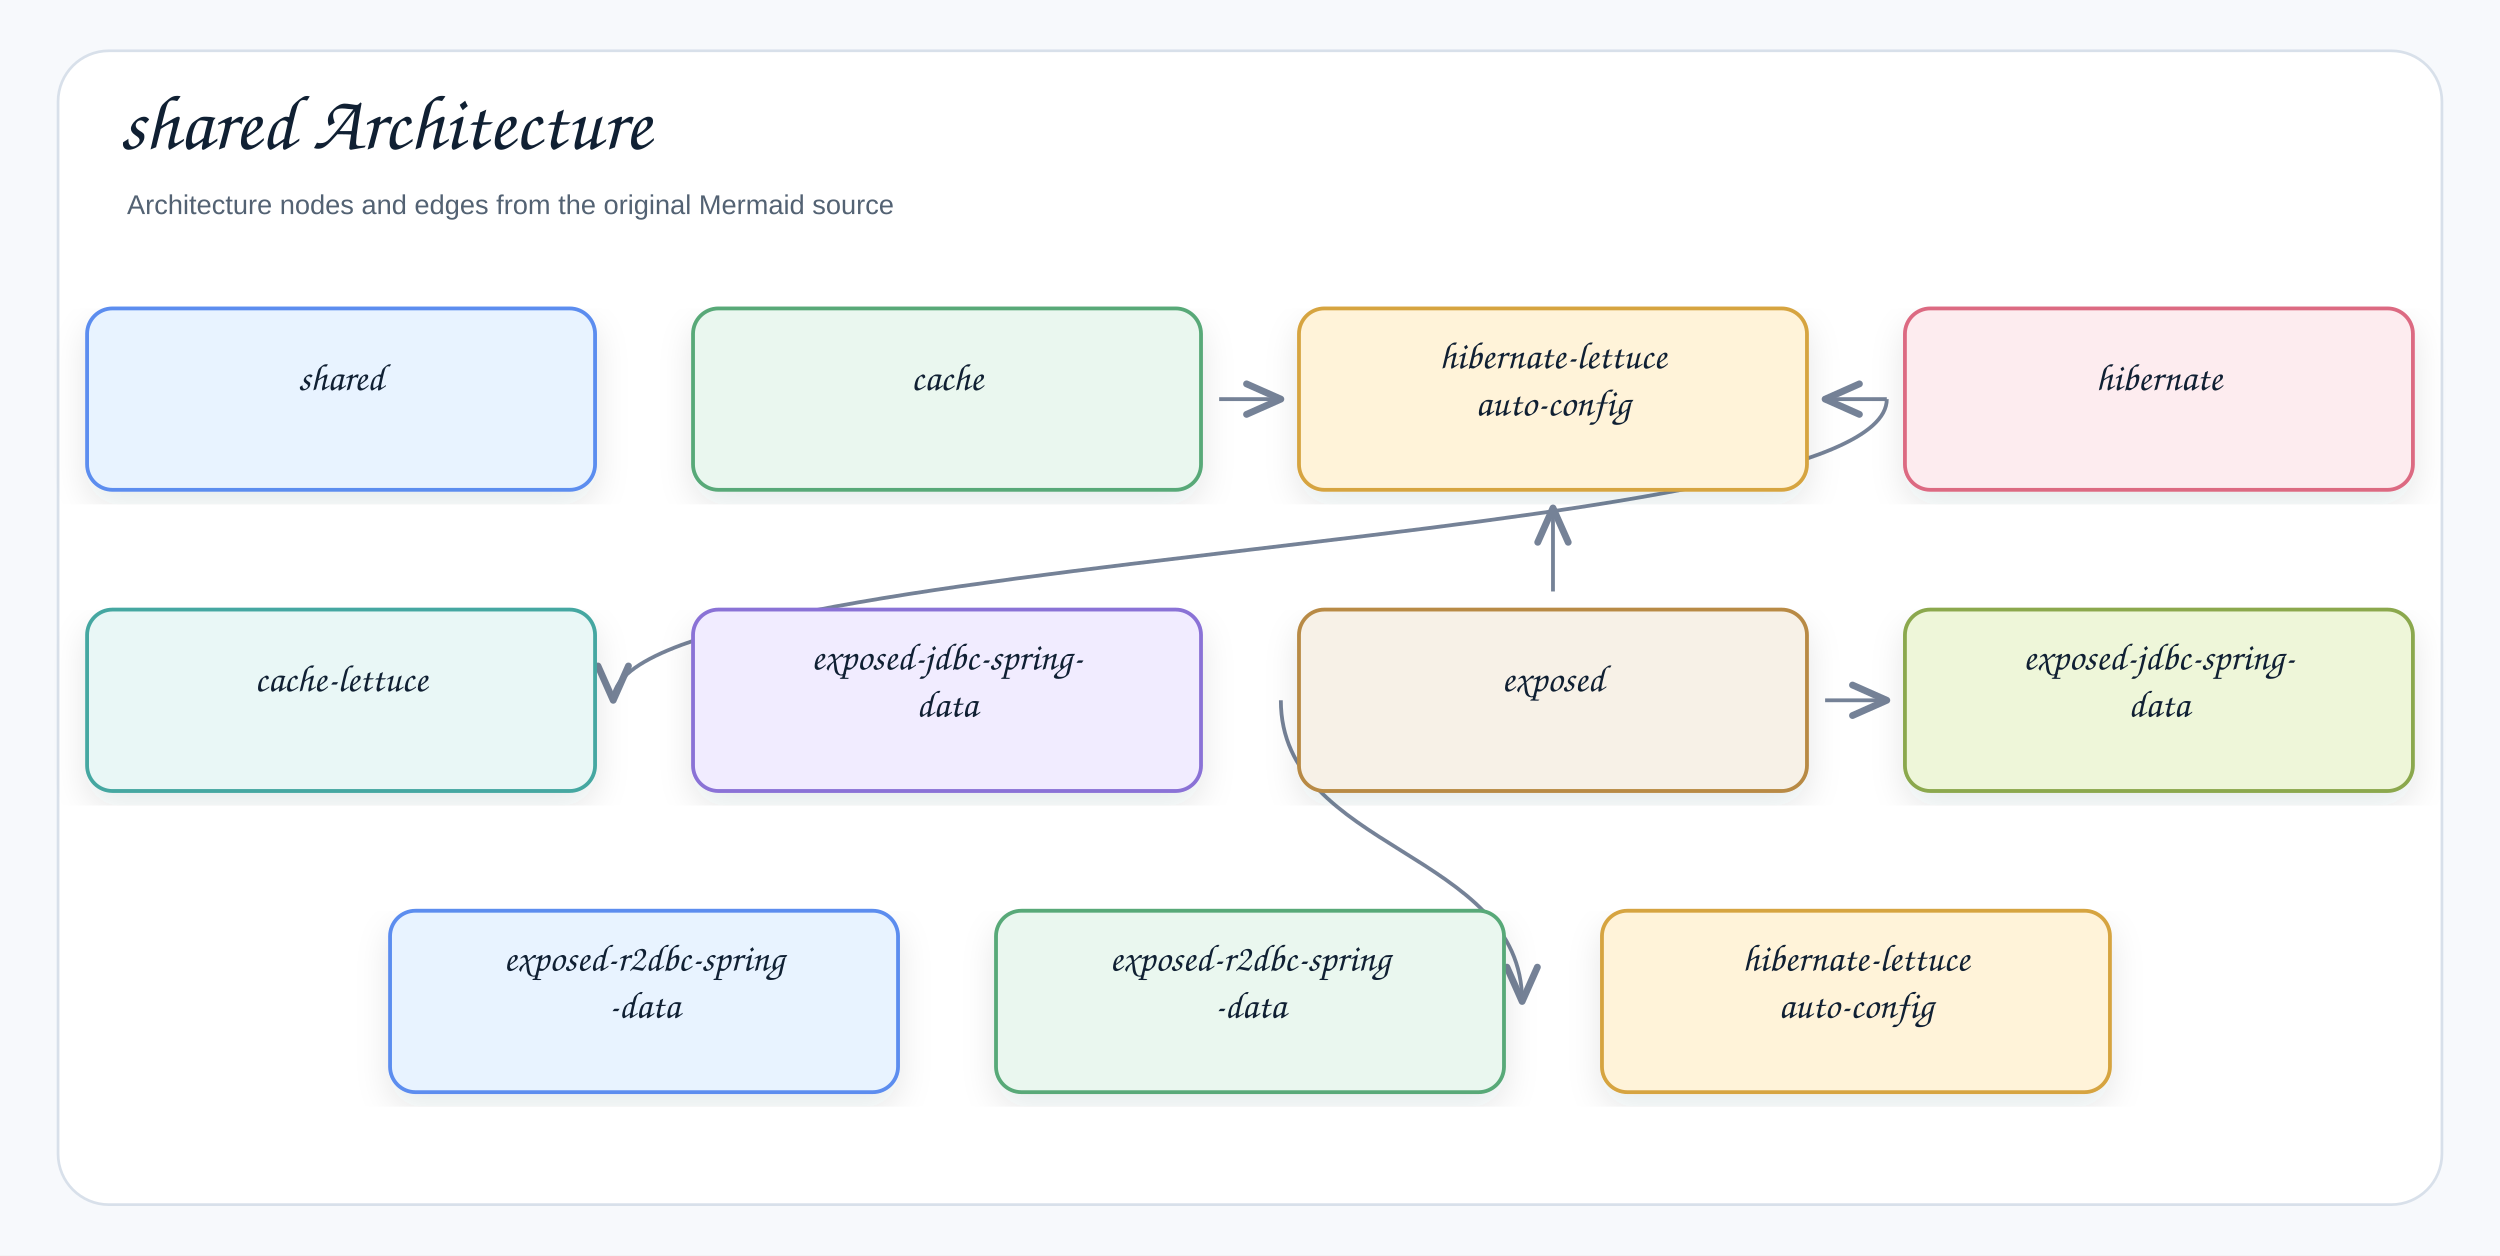
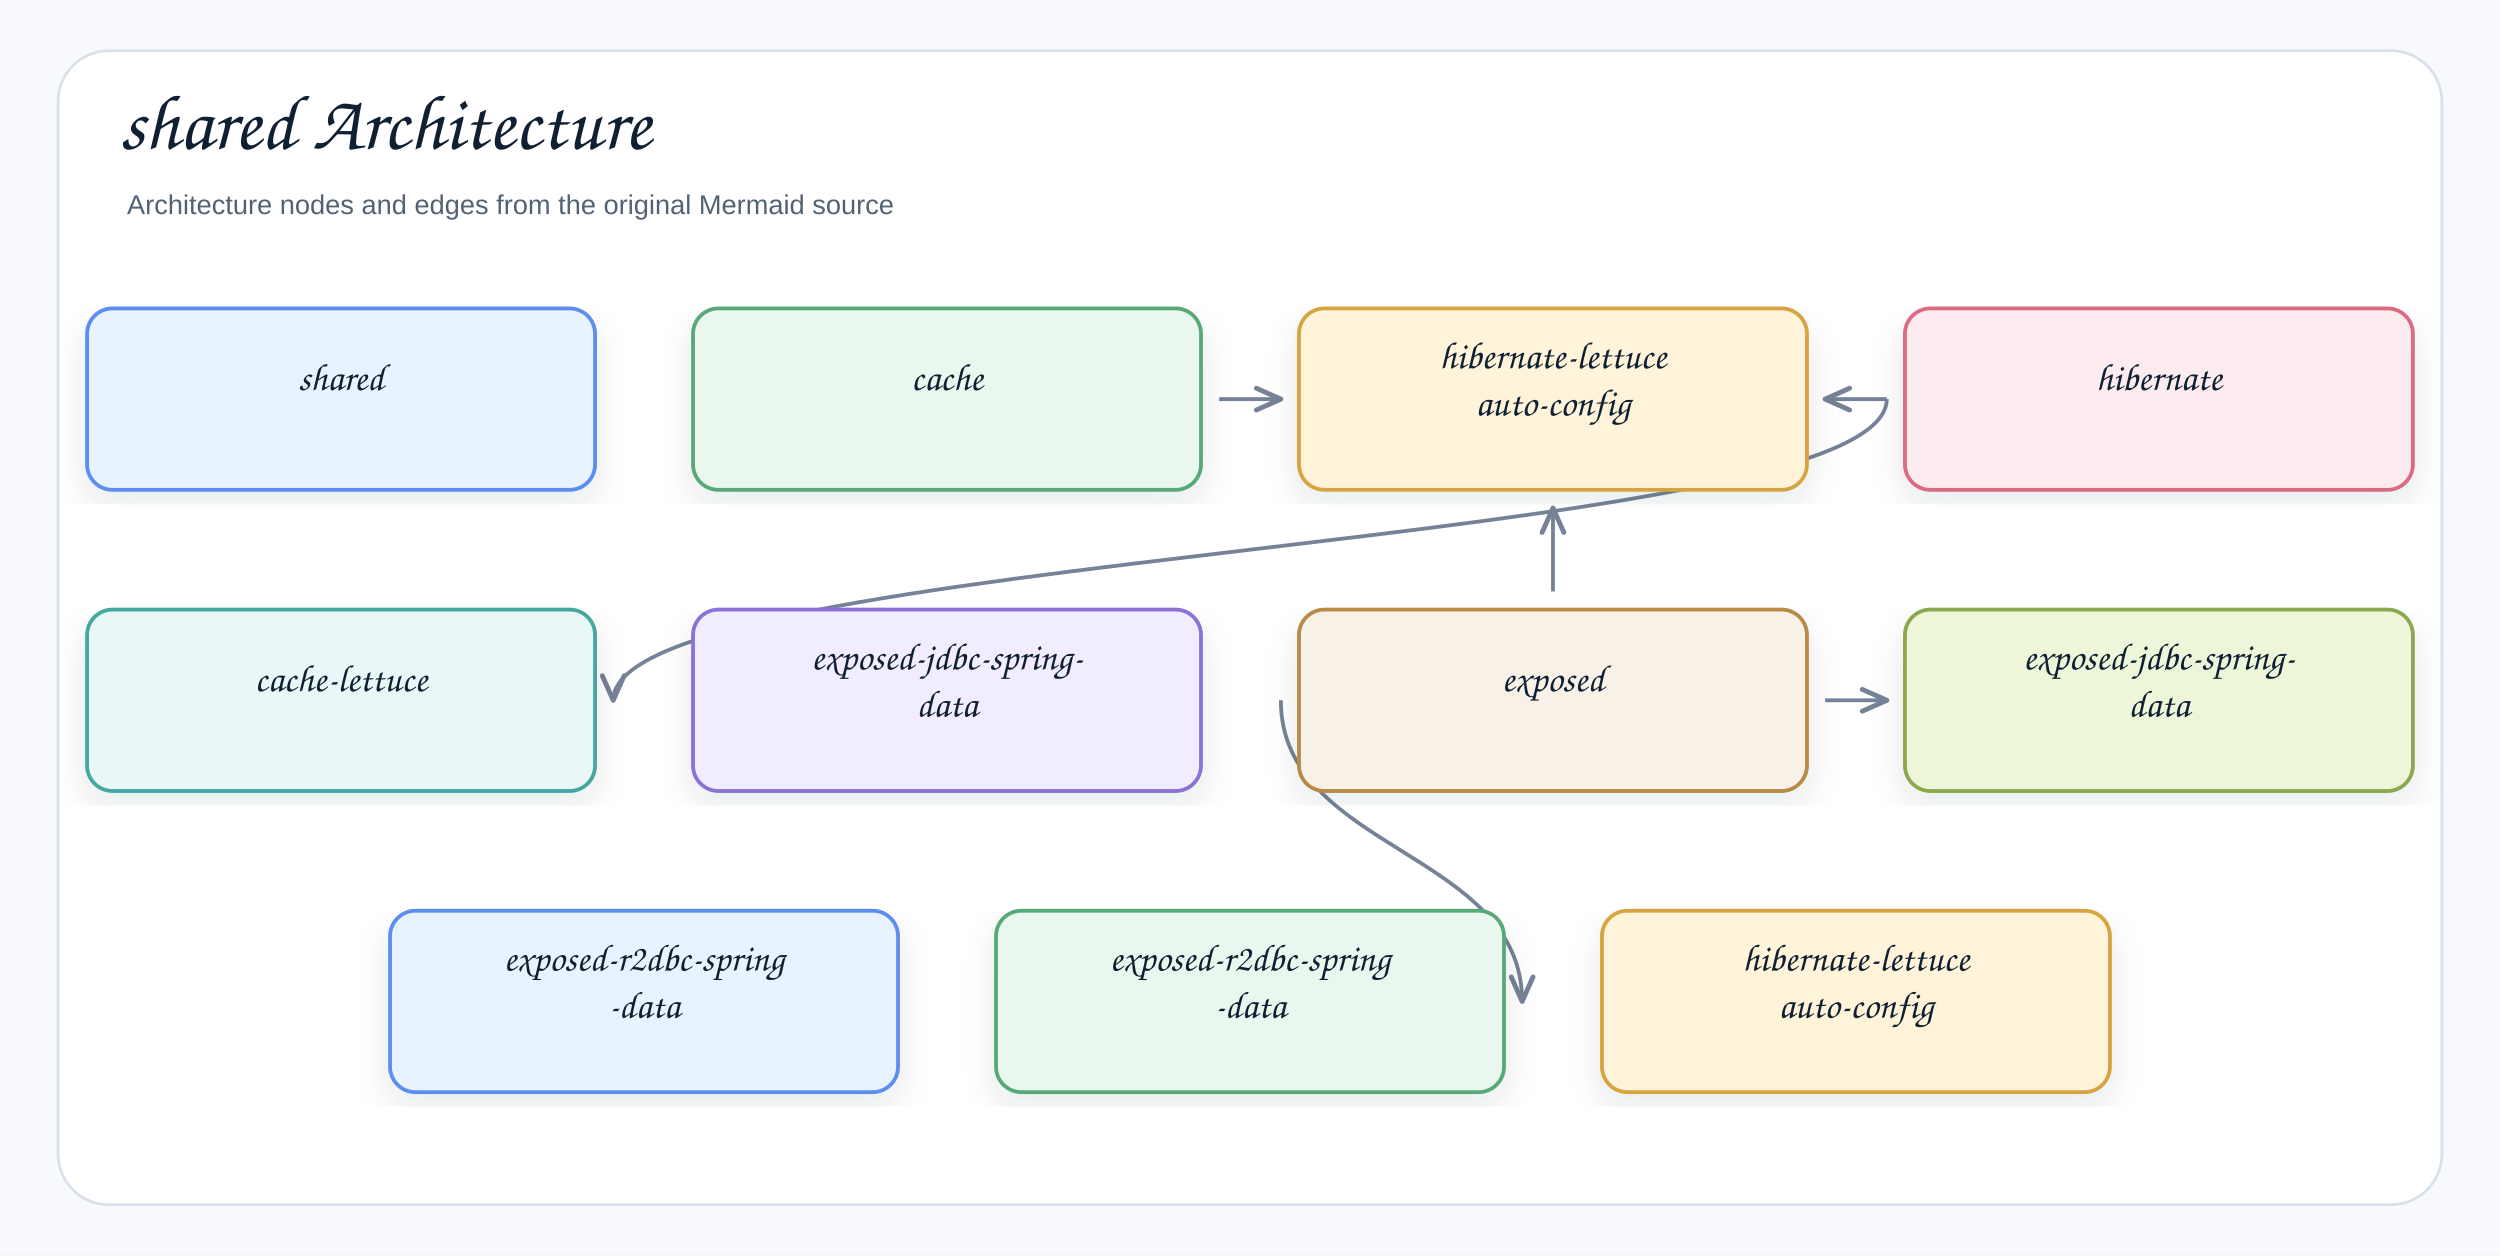
<svg xmlns="http://www.w3.org/2000/svg" width="1378" height="692" viewBox="0 0 1378 692" role="img" aria-label="shared Architecture">
  <defs>
    <filter id="shadow" x="-8%" y="-8%" width="116%" height="116%">
      <feDropShadow dx="0" dy="8" stdDeviation="9" flood-color="#1f2937" flood-opacity="0.10" />
    </filter>
-     <marker id="openArrow" markerWidth="12" markerHeight="10" refX="10" refY="5" orient="auto" markerUnits="strokeWidth">
-       <path d="M 1 1 L 10 5 L 1 9" fill="none" stroke="#758297" stroke-width="1.8" stroke-linecap="round" stroke-linejoin="round" />
+     <marker id="openArrow" markerWidth="18" markerHeight="16" refX="10" refY="5" orient="auto" markerUnits="userSpaceOnUse" viewBox="0 0 12 10" data-role="uml-hollow" data-tip-direction="positive-x">
+       <path d="M 1 1 L 10 5 L 1 9" fill="none" stroke="#758297" stroke-width="1.8" stroke-linecap="round" stroke-linejoin="round" stroke-dasharray="none" />
    </marker>
-     <marker id="inherit" markerWidth="14" markerHeight="12" refX="12" refY="6" orient="auto" markerUnits="strokeWidth">
-       <path d="M 0 1 L 12 6 L 0 11 Z" fill="#ffffff" stroke="#758297" stroke-width="1.8" />
+     <marker id="inherit" markerWidth="18" markerHeight="16" refX="12" refY="6" orient="auto" markerUnits="userSpaceOnUse" viewBox="0 0 14 12" data-role="uml-hollow" data-tip-direction="positive-x">
+       <path d="M 0 1 L 12 6 L 0 11 Z" fill="#ffffff" stroke="#758297" stroke-width="1.8" stroke-dasharray="none" />
    </marker>
    <style>
    .canvas{fill:#f7f9fc}.frame{fill:#fff;stroke:#d8e0ea;stroke-width:1.5}
    .title{font-family:"Architects Daughter","Comic Sans MS","Comic Sans",cursive;font-size:43px;font-weight:400;fill:#102033}
    .subtitle{font-family:"Comic Sans MS","Comic Sans","Comic Neue",Arial,sans-serif;font-size:15px;font-weight:400;fill:#536273}
    .label{font-family:"Architects Daughter","Comic Sans MS","Comic Sans",cursive;font-size:25px;font-weight:400;fill:#102033}
    .smallLabel{font-family:"Architects Daughter","Comic Sans MS","Comic Sans",cursive;font-size:21px;font-weight:400;fill:#102033}
    .mono{font-family:"Comic Sans MS","Comic Sans","Comic Neue",Arial,sans-serif;font-size:12px;font-weight:400;fill:#102033}
    .small{font-family:"Comic Sans MS","Comic Sans","Comic Neue",Arial,sans-serif;font-size:12px;font-weight:400;fill:#536273}
    .strong{font-family:"Comic Sans MS","Comic Sans","Comic Neue",Arial,sans-serif;font-size:13px;font-weight:400;fill:#102033}
    .card{stroke-width:2.1;filter:url(#shadow)}.compartment{stroke-width:1.5;fill:none}
    .line{stroke:#758297;stroke-width:2.1;fill:none;marker-end:url(#openArrow)}
    .plainLine{stroke:#758297;stroke-width:2.1;fill:none}
    .dashed{stroke:#758297;stroke-width:2.1;stroke-dasharray:7 6;fill:none;marker-end:url(#openArrow)}
    .inheritLine{stroke:#758297;stroke-width:2.2;fill:none;marker-end:url(#inherit)}
    .implLine{stroke:#758297;stroke-width:2.2;stroke-dasharray:8 7;fill:none;marker-end:url(#inherit)}
  </style>
  </defs>
  <rect class="canvas" width="1378" height="692" />
  <rect class="frame" x="32" y="28" width="1314" height="636" rx="28" />
  <text class="title" x="66" y="82">shared Architecture</text>
  <text class="subtitle" x="70" y="118">Architecture nodes and edges from the original Mermaid source</text>
  <path class="line" d="M1040 220 C1040 220 1006 220 1006 220" />
  <path class="line" d="M856 326 C856 303 856 303 856 280" />
  <path class="line" d="M706 386 C706 469 839 469 839 552" />
  <path class="line" d="M1006 386 C1006 386 1040 386 1040 386" />
  <path class="line" d="M1040 220 C1040 303 338 303 338 386" />
  <path class="line" d="M672 220 C672 220 706 220 706 220" />
  <g transform="translate(48,170)">
    <rect class="card" x="0" y="0" width="280" height="100" rx="14" fill="#E8F3FF" stroke="#5B8DEF" />
    <text class="smallLabel" x="140" y="45" text-anchor="middle">shared</text>
  </g>
  <g transform="translate(382,170)">
    <rect class="card" x="0" y="0" width="280" height="100" rx="14" fill="#EAF7EF" stroke="#58A978" />
    <text class="smallLabel" x="140" y="45" text-anchor="middle">cache</text>
  </g>
  <g transform="translate(716,170)">
    <rect class="card" x="0" y="0" width="280" height="100" rx="14" fill="#FFF3D9" stroke="#D6A441" />
    <text class="smallLabel" x="140" y="33" text-anchor="middle">hibernate-lettuce</text>
    <text class="smallLabel" x="140" y="59" text-anchor="middle">auto-config</text>
  </g>
  <g transform="translate(1050,170)">
    <rect class="card" x="0" y="0" width="280" height="100" rx="14" fill="#FDECEF" stroke="#DC6B82" />
    <text class="smallLabel" x="140" y="45" text-anchor="middle">hibernate</text>
  </g>
  <g transform="translate(48,336)">
    <rect class="card" x="0" y="0" width="280" height="100" rx="14" fill="#E9F7F6" stroke="#45A7A1" />
    <text class="smallLabel" x="140" y="45" text-anchor="middle">cache-lettuce</text>
  </g>
  <g transform="translate(382,336)">
    <rect class="card" x="0" y="0" width="280" height="100" rx="14" fill="#F1ECFF" stroke="#8A72D6" />
    <text class="smallLabel" x="140" y="33" text-anchor="middle">exposed-jdbc-spring-</text>
    <text class="smallLabel" x="140" y="59" text-anchor="middle">data</text>
  </g>
  <g transform="translate(716,336)">
    <rect class="card" x="0" y="0" width="280" height="100" rx="14" fill="#F7F1E7" stroke="#B88A44" />
    <text class="smallLabel" x="140" y="45" text-anchor="middle">exposed</text>
  </g>
  <g transform="translate(1050,336)">
    <rect class="card" x="0" y="0" width="280" height="100" rx="14" fill="#EEF6D9" stroke="#8BA84D" />
    <text class="smallLabel" x="140" y="33" text-anchor="middle">exposed-jdbc-spring-</text>
    <text class="smallLabel" x="140" y="59" text-anchor="middle">data</text>
  </g>
  <g transform="translate(215,502)">
    <rect class="card" x="0" y="0" width="280" height="100" rx="14" fill="#E8F3FF" stroke="#5B8DEF" />
    <text class="smallLabel" x="140" y="33" text-anchor="middle">exposed-r2dbc-spring</text>
    <text class="smallLabel" x="140" y="59" text-anchor="middle">-data</text>
  </g>
  <g transform="translate(549,502)">
    <rect class="card" x="0" y="0" width="280" height="100" rx="14" fill="#EAF7EF" stroke="#58A978" />
    <text class="smallLabel" x="140" y="33" text-anchor="middle">exposed-r2dbc-spring</text>
    <text class="smallLabel" x="140" y="59" text-anchor="middle">-data</text>
  </g>
  <g transform="translate(883,502)">
    <rect class="card" x="0" y="0" width="280" height="100" rx="14" fill="#FFF3D9" stroke="#D6A441" />
    <text class="smallLabel" x="140" y="33" text-anchor="middle">hibernate-lettuce</text>
    <text class="smallLabel" x="140" y="59" text-anchor="middle">auto-config</text>
  </g>
</svg>
